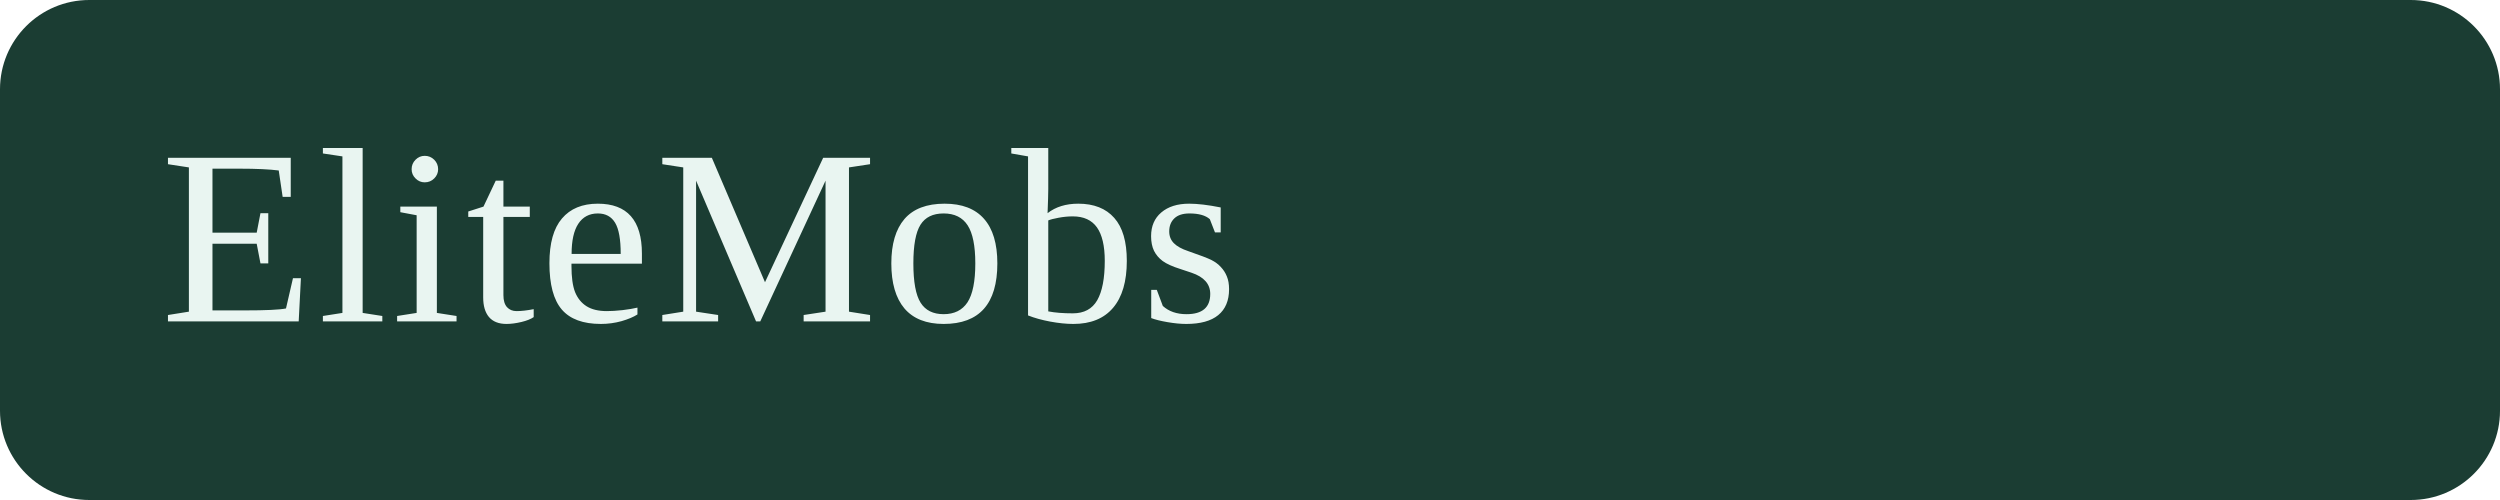
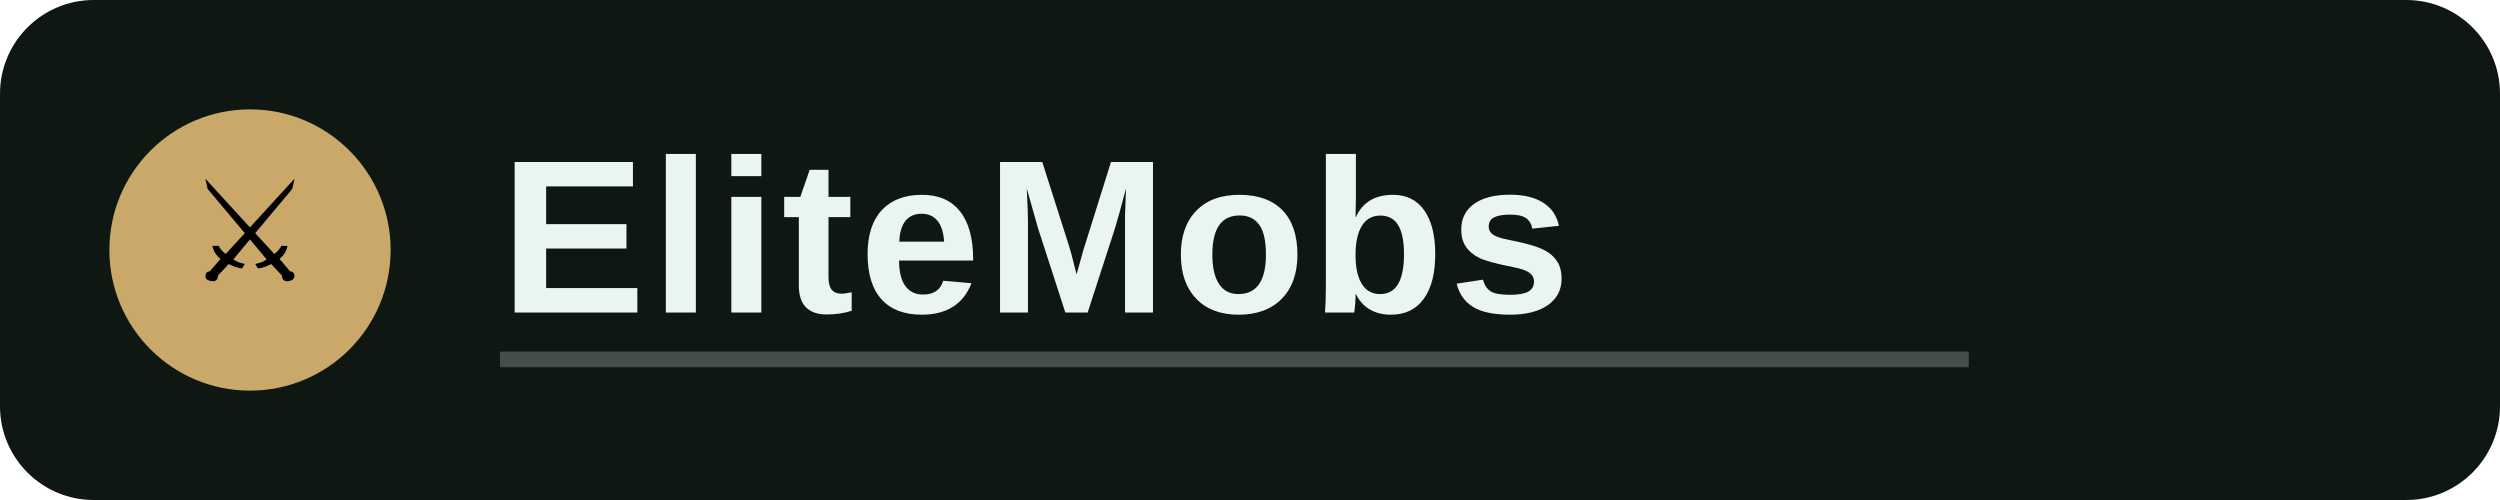
- <svg xmlns="http://www.w3.org/2000/svg" width="280" height="56" viewBox="0 0 280 56" role="img" aria-label="EliteMobs">
-   <rect width="280" height="56" rx="10" fill="#1b3d33" />
-   <text x="18" y="36" font-family="Georgia, 'Times New Roman', serif" font-size="28" fill="#e9f5f1" letter-spacing="0.5">EliteMobs</text>
+ <svg xmlns="http://www.w3.org/2000/svg" width="320" height="64" viewBox="0 0 320 64" role="img" aria-label="EliteMobs">
+   <rect width="320" height="64" rx="12" fill="#0f1713" />
+   <circle cx="32" cy="32" r="18" fill="#c9a86a" />
+   <text x="32" y="36" text-anchor="middle" font-family="'Segoe UI Emoji','Apple Color Emoji','Noto Color Emoji',sans-serif" font-size="18">⚔️</text>
+   <text x="64" y="40" font-family="'Space Grotesk','Segoe UI',Arial,sans-serif" font-size="28" font-weight="600" fill="#e9f5f1" letter-spacing="0.6">EliteMobs</text>
+   <line x1="64" y1="46" x2="252" y2="46" stroke="#e9f5f1" stroke-width="2" opacity="0.25" />
</svg>
